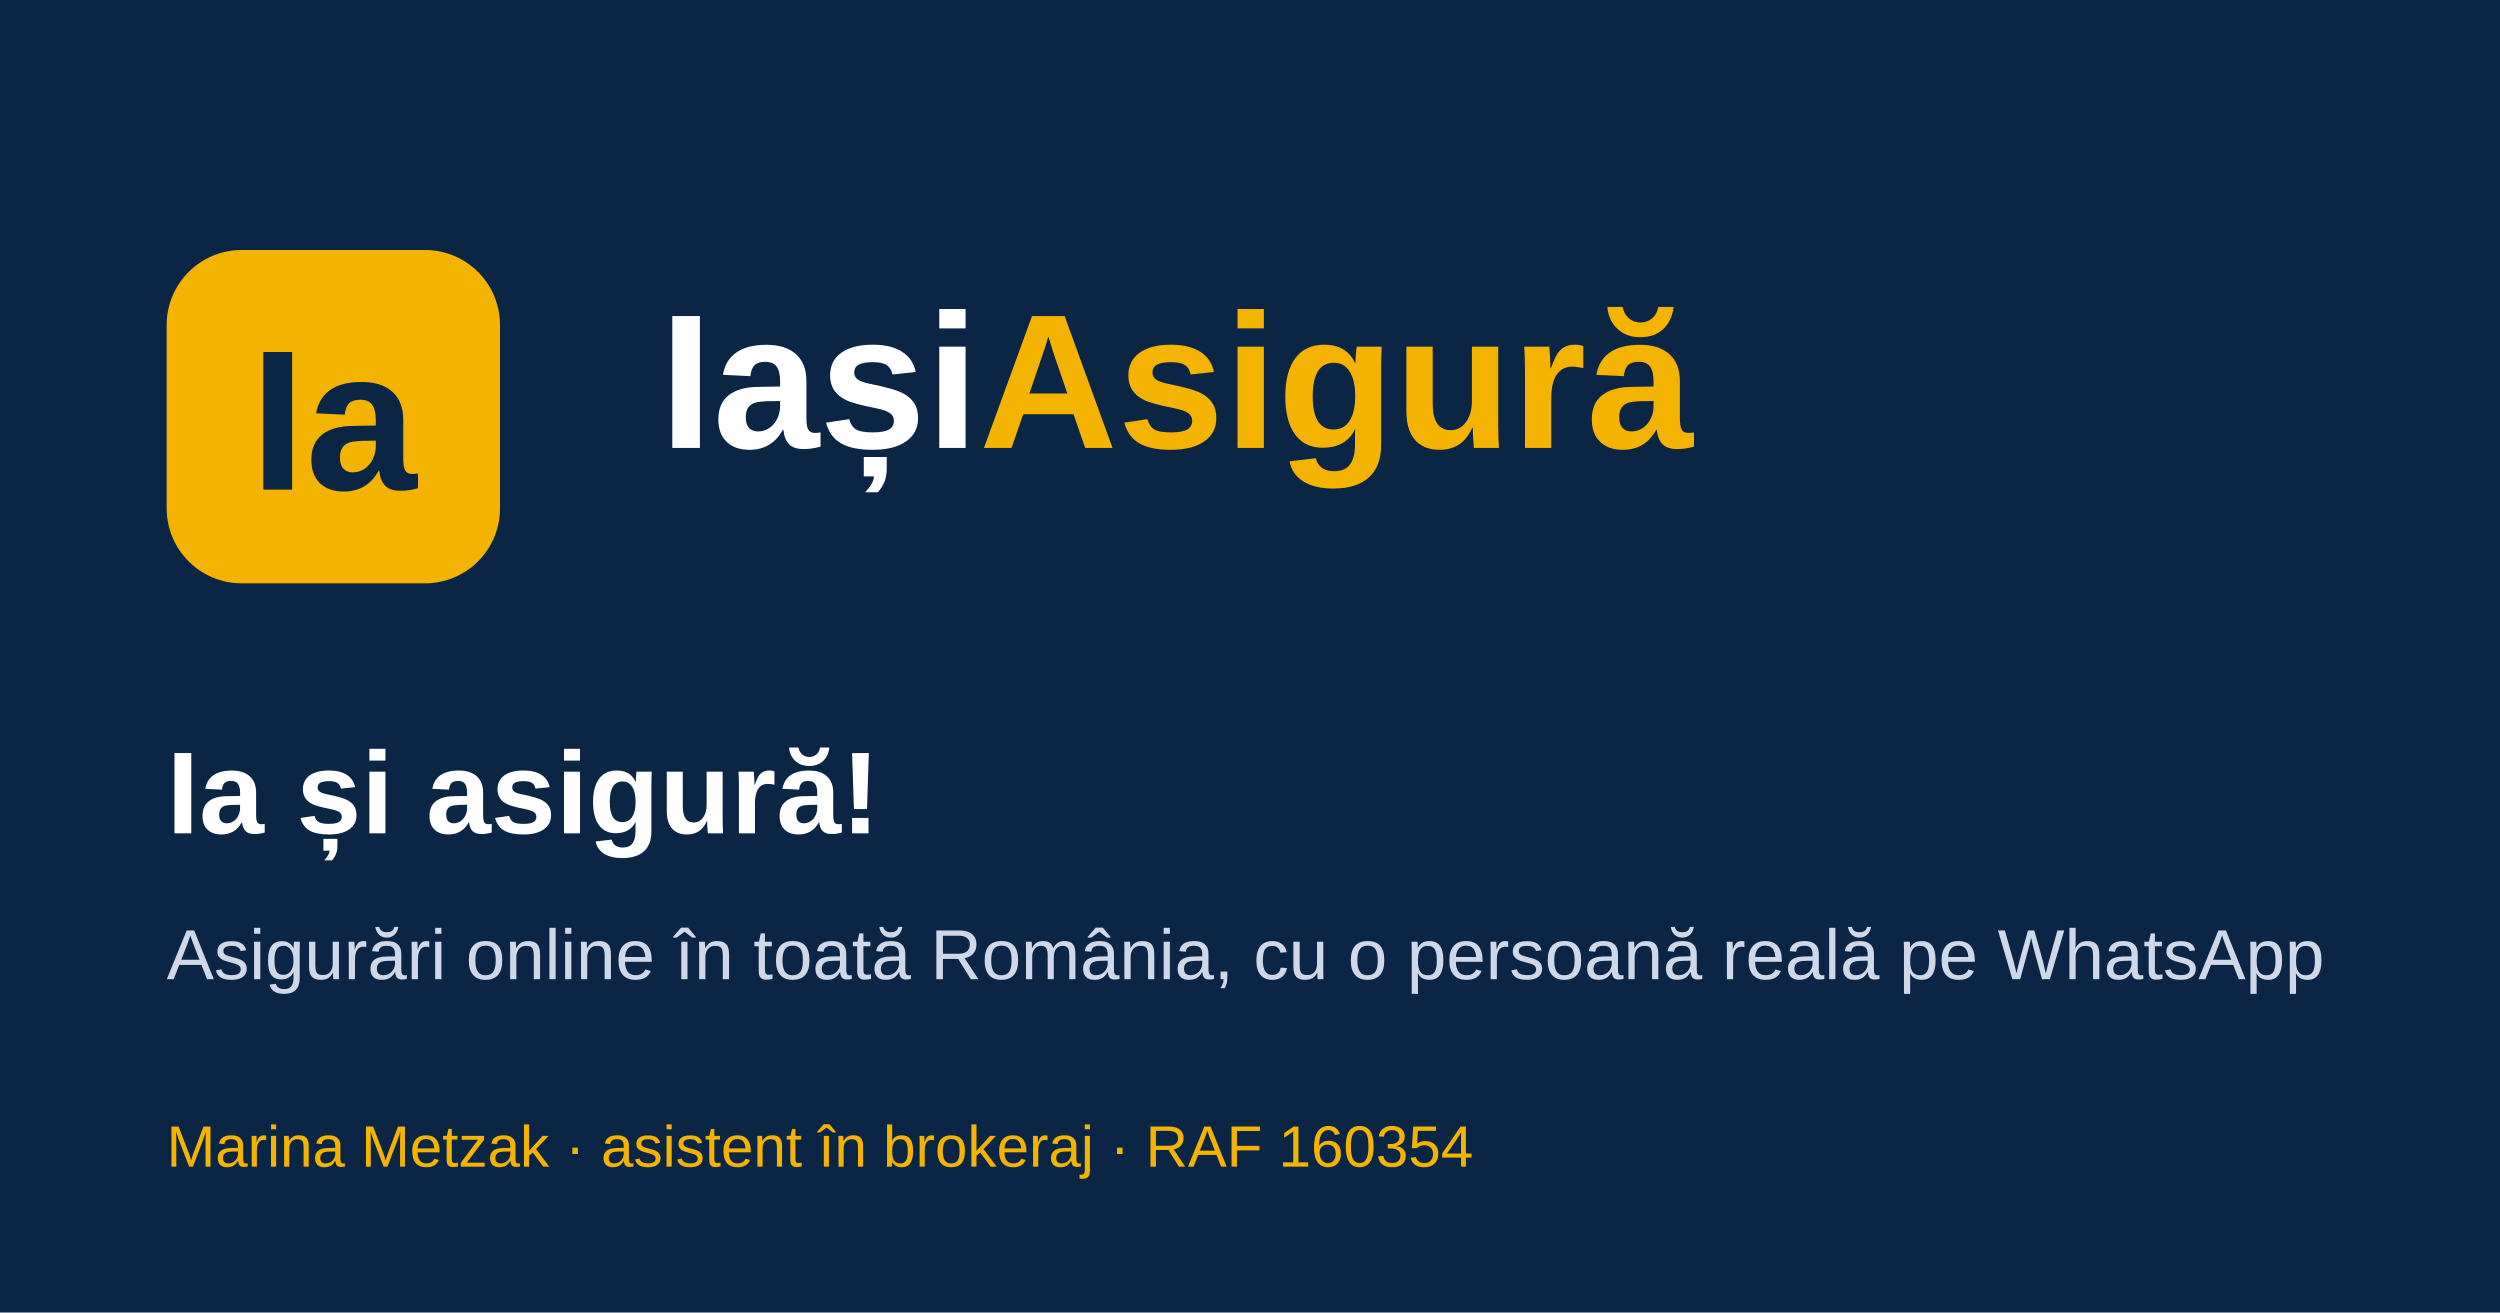
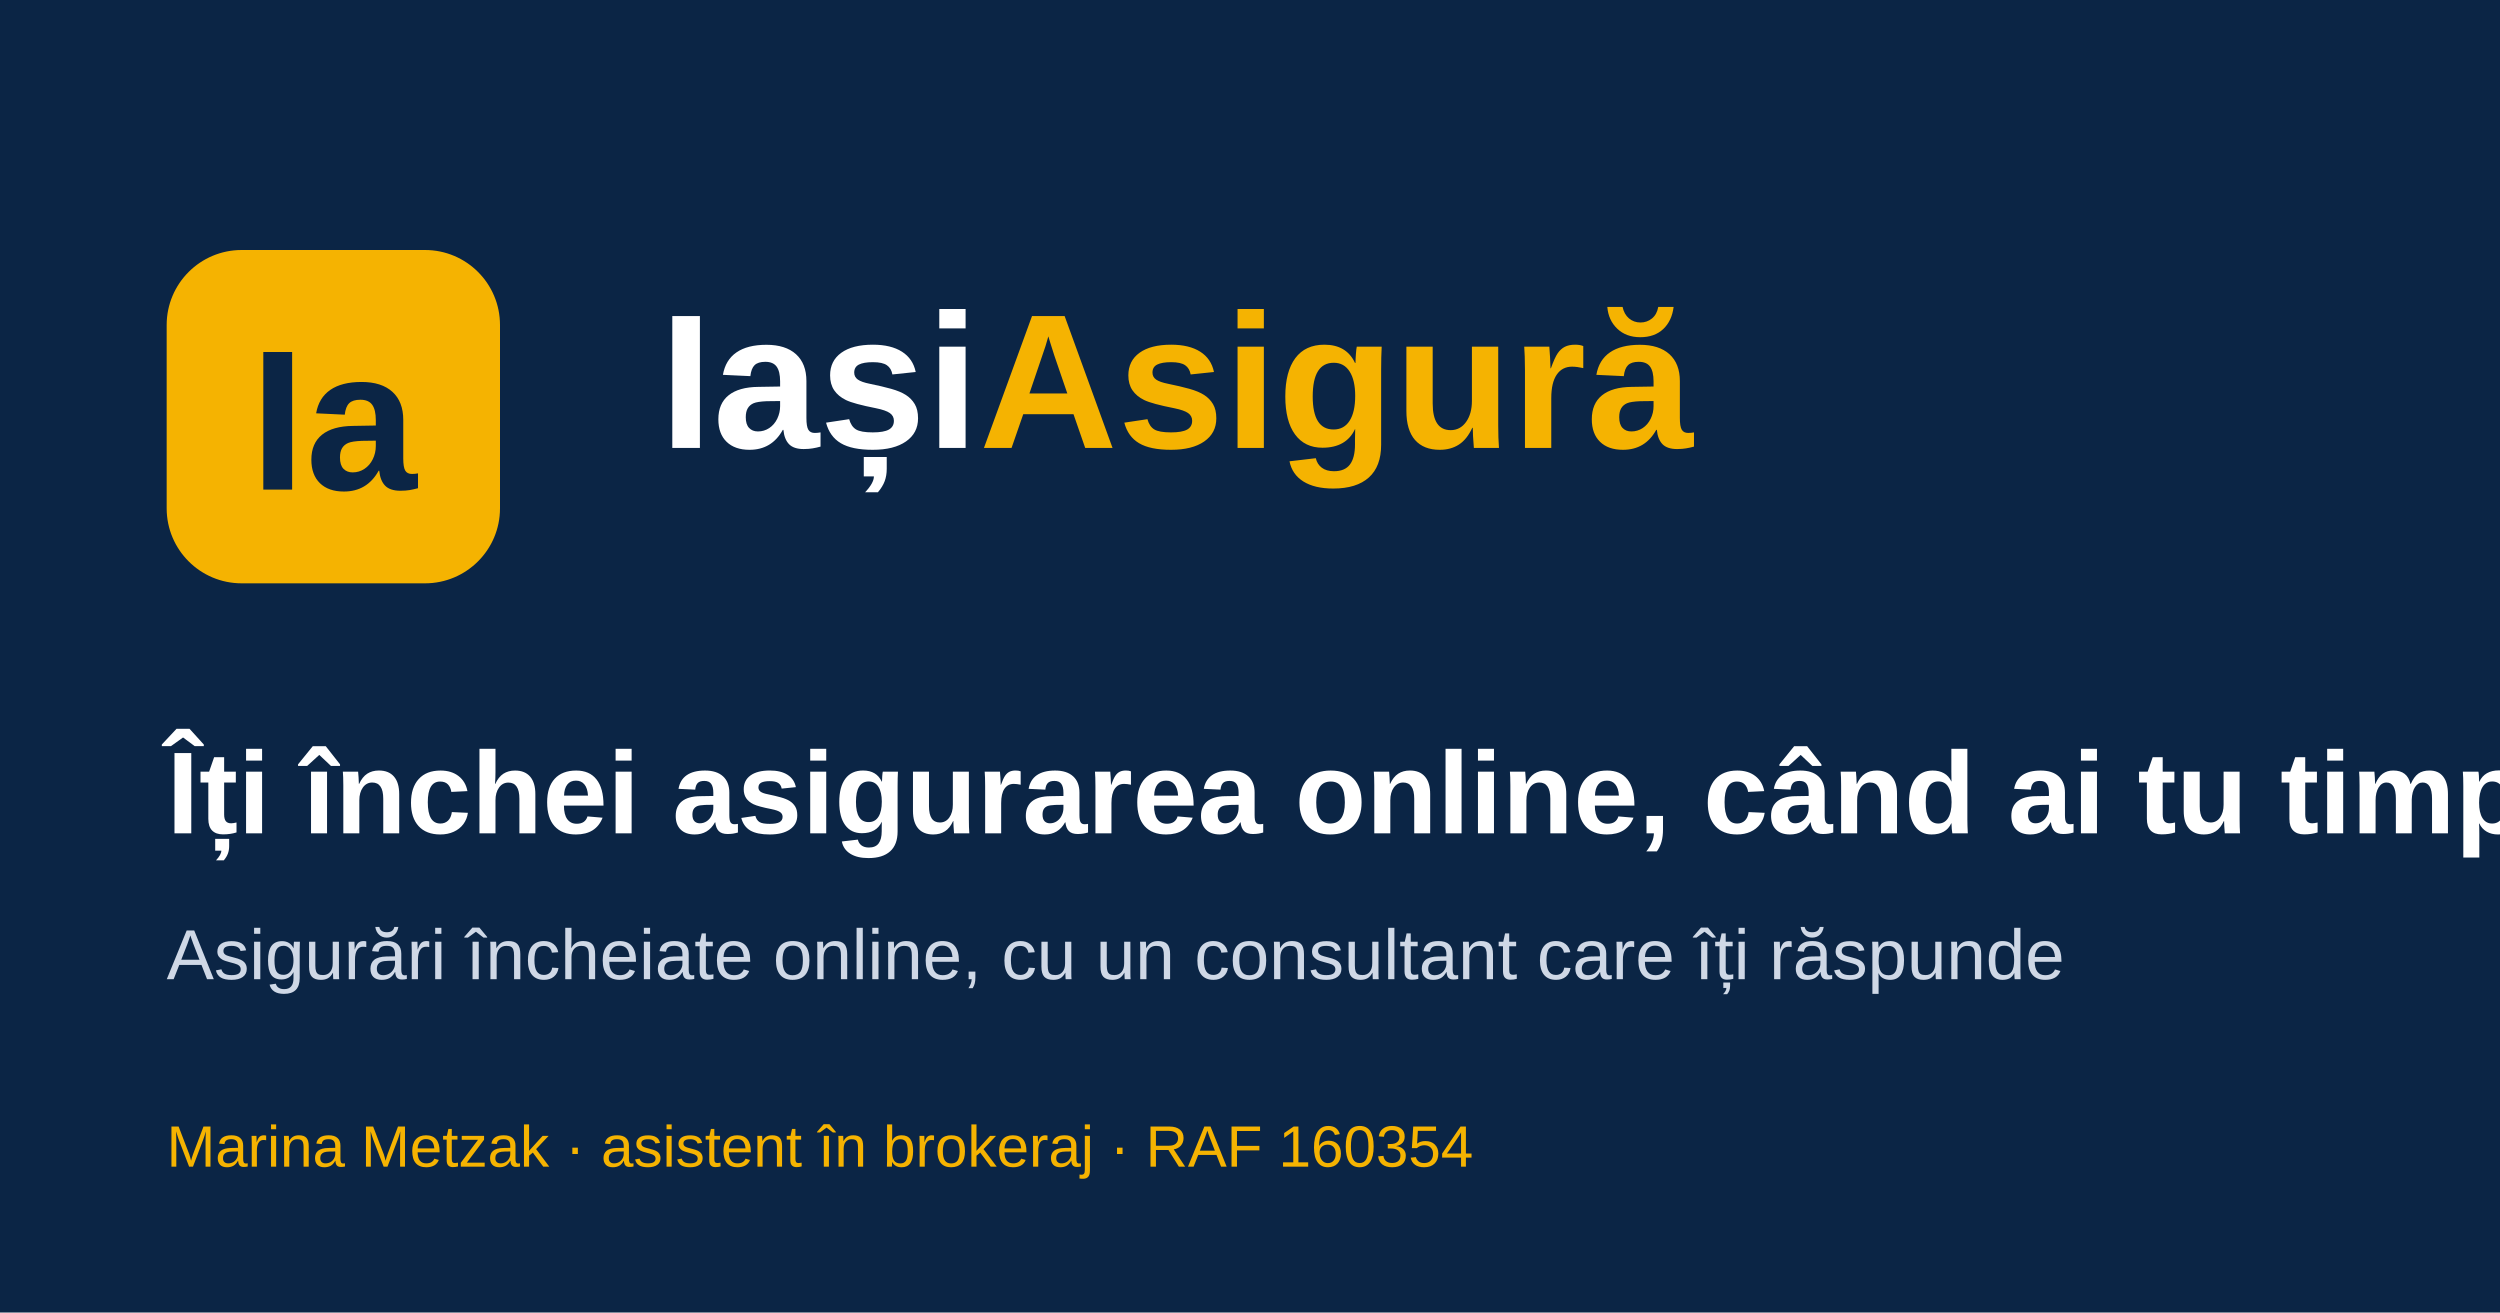
<svg xmlns="http://www.w3.org/2000/svg" width="1200" height="630" viewBox="0 0 1200 630">
  <rect width="1200" height="630" fill="#0b2545" />
  <rect x="80" y="120" width="160" height="160" rx="36" fill="#f5b301" />
  <text x="160" y="235" font-family="system-ui,Arial,sans-serif" font-size="96" font-weight="800" text-anchor="middle" fill="#0b2545">Ia</text>
  <text x="470" y="215" font-family="system-ui,Arial,sans-serif" font-size="92" font-weight="800" text-anchor="end" fill="#fff">Iași</text>
  <text x="470" y="215" font-family="system-ui,Arial,sans-serif" font-size="92" font-weight="800" text-anchor="start" fill="#f5b301">Asigură</text>
-   <text x="80" y="400" font-family="system-ui,Arial,sans-serif" font-size="56" font-weight="700" fill="#fff">Ia și asigură!</text>
-   <text x="80" y="470" font-family="system-ui,Arial,sans-serif" font-size="34" fill="#cfd8e6">Asigurări online în toată România, cu o persoană reală pe WhatsApp</text>
+   <text x="80" y="400" font-family="system-ui,Arial,sans-serif" font-size="56" font-weight="700" fill="#fff">Îți închei asigurarea online, când ai tu timp.</text>
+   <text x="80" y="470" font-family="system-ui,Arial,sans-serif" font-size="34" fill="#cfd8e6">Asigurări încheiate online, cu un consultant care îți răspunde</text>
  <text x="80" y="560" font-family="system-ui,Arial,sans-serif" font-size="28" fill="#f5b301">Marina Metzak · asistent în brokeraj · RAF 160354</text>
</svg>
